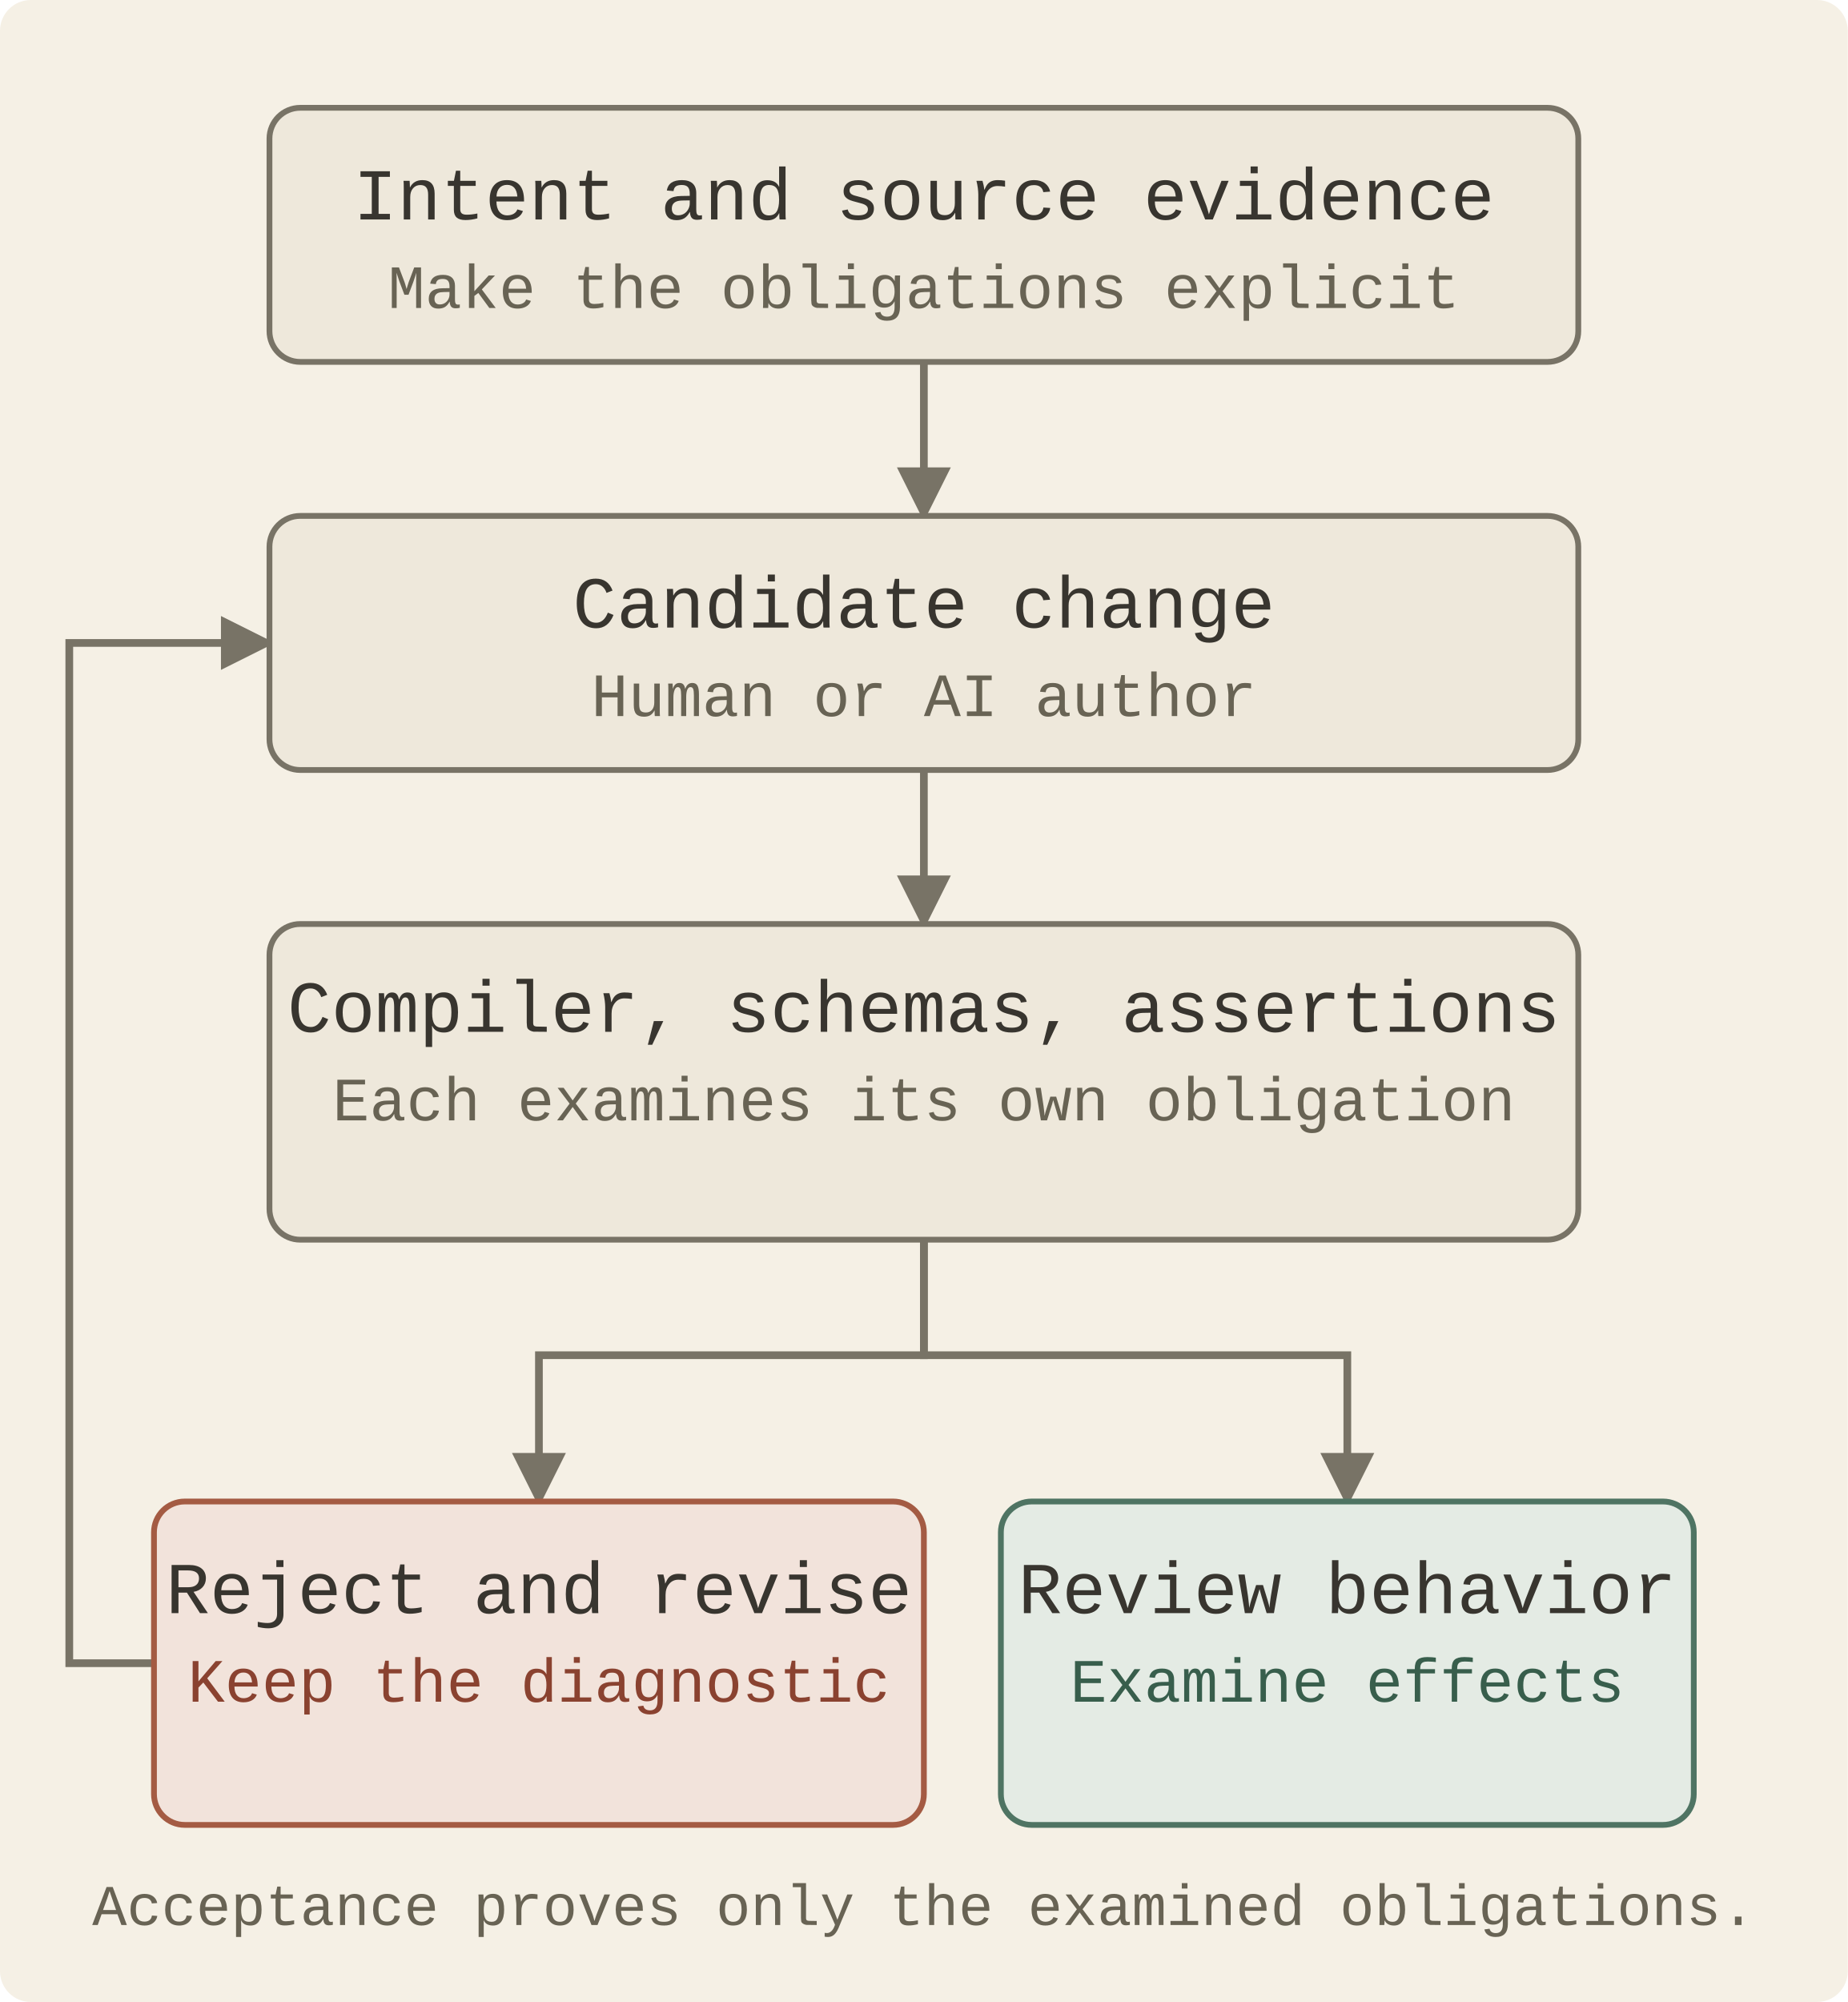
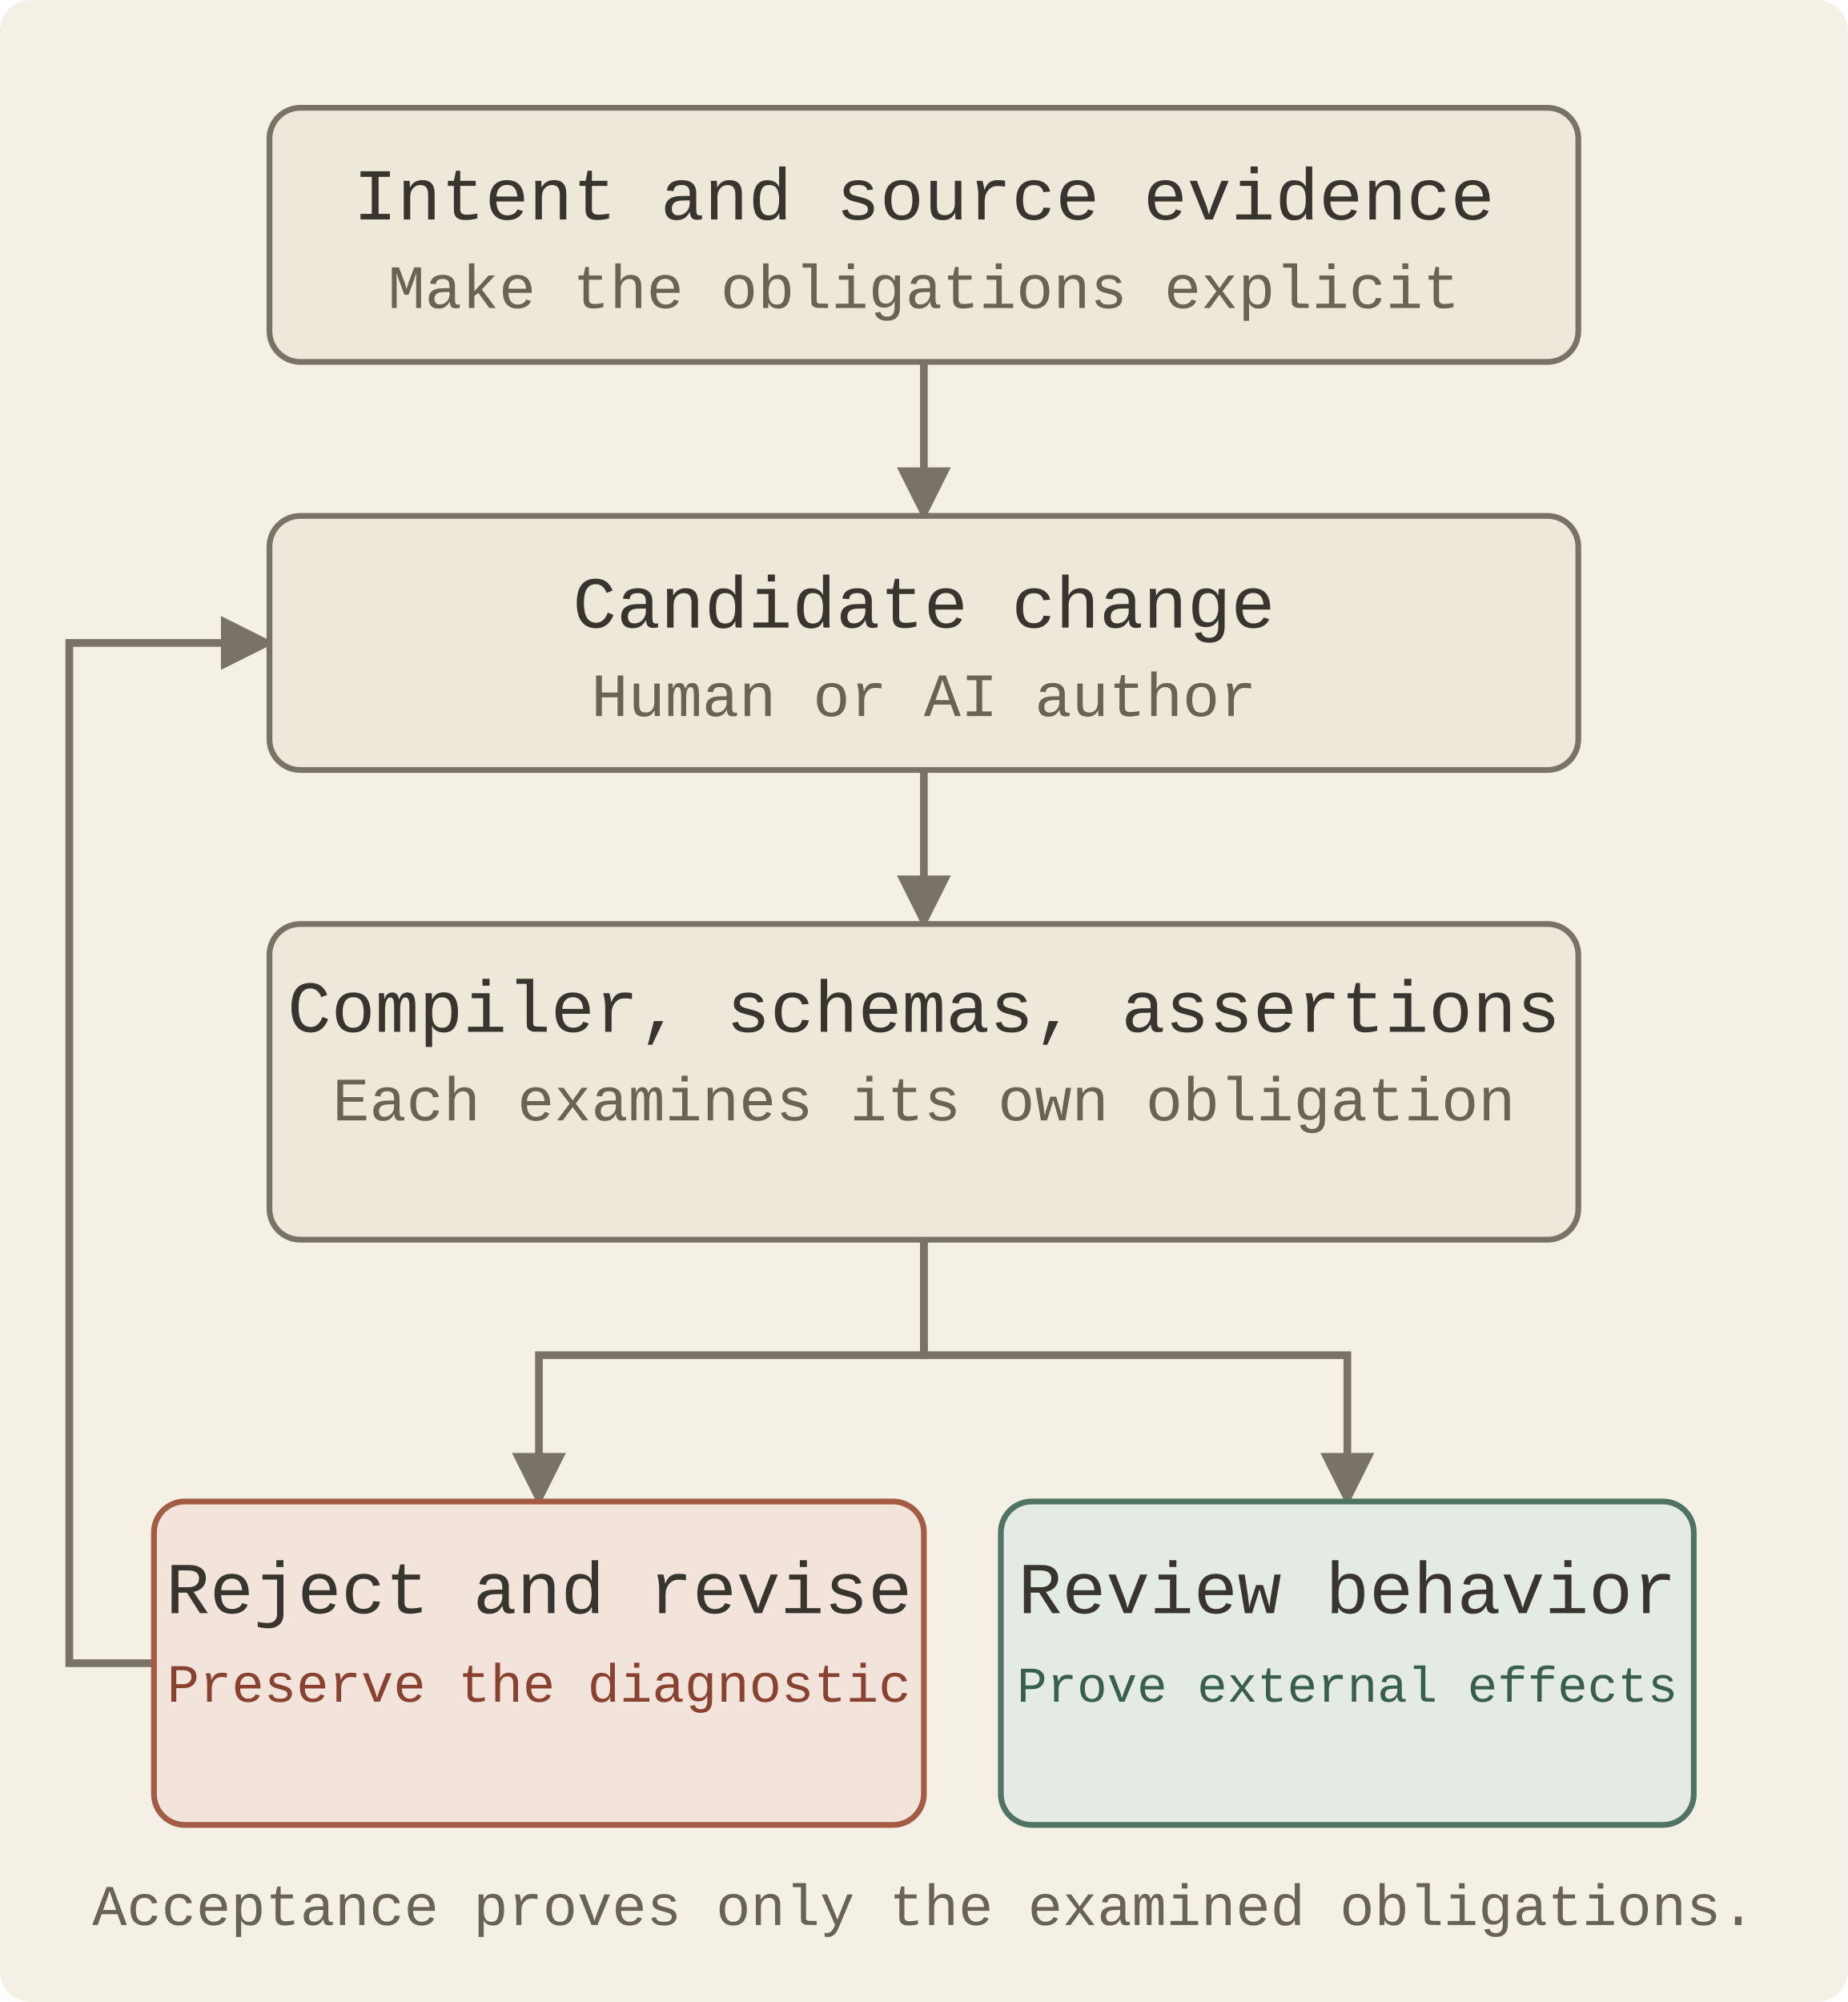
<svg xmlns="http://www.w3.org/2000/svg" width="480" height="520" viewBox="0 0 480 520" role="img" aria-labelledby="title desc">
  <defs>
    <marker id="arrow" viewBox="0 0 10 10" refX="9" refY="5" markerWidth="7" markerHeight="7" orient="auto-start-reverse">
      <path d="M 0 0 L 10 5 L 0 10 z" fill="#787366" />
    </marker>
  </defs>
  <rect width="480" height="520" rx="8" fill="#f5f0e5" />
  <g fill="none" stroke="#787366" stroke-width="2" marker-end="url(#arrow)">
    <path d="M240 94V134" />
    <path d="M240 200V240" />
    <path d="M240 322V352H140V390" />
    <path d="M240 322V352H350V390" />
    <path d="M40 432H18V167H70" />
  </g>
  <g stroke-width="1.5">
    <rect x="70" y="28" width="340" height="66" rx="8" fill="#eee8db" stroke="#787366" />
    <rect x="70" y="134" width="340" height="66" rx="8" fill="#eee8db" stroke="#787366" />
    <rect x="70" y="240" width="340" height="82" rx="8" fill="#eee8db" stroke="#787366" />
    <rect x="40" y="390" width="200" height="84" rx="8" fill="#f2e3db" stroke="#a45b43" />
    <rect x="260" y="390" width="180" height="84" rx="8" fill="#e4ebe4" stroke="#4f7463" />
  </g>
  <g fill="#38352f" font-family="Courier New, monospace" font-size="19" text-anchor="middle">
    <text x="240" y="57">Intent and source evidence</text>
    <text x="240" y="80" fill="#686354" font-size="16">Make the obligations explicit</text>
    <text x="240" y="163">Candidate change</text>
    <text x="240" y="186" fill="#686354" font-size="16">Human or AI author</text>
    <text x="240" y="268">Compiler, schemas, assertions</text>
    <text x="240" y="291" fill="#686354" font-size="16">Each examines its own obligation</text>
    <text x="140" y="419">Reject and revise</text>
-     <text x="140" y="442" fill="#8a4230" font-size="16">Keep the diagnostic</text>
+     <text x="140" y="442" fill="#8a4230" font-size="14">Preserve the diagnostic</text>
    <text x="350" y="419">Review behavior</text>
-     <text x="350" y="442" fill="#385e4c" font-size="16">Examine effects</text>
+     <text x="350" y="442" fill="#385e4c" font-size="13">Prove external effects</text>
    <text x="240" y="500" fill="#686354" font-size="15">Acceptance proves only the examined obligations.</text>
  </g>
</svg>
